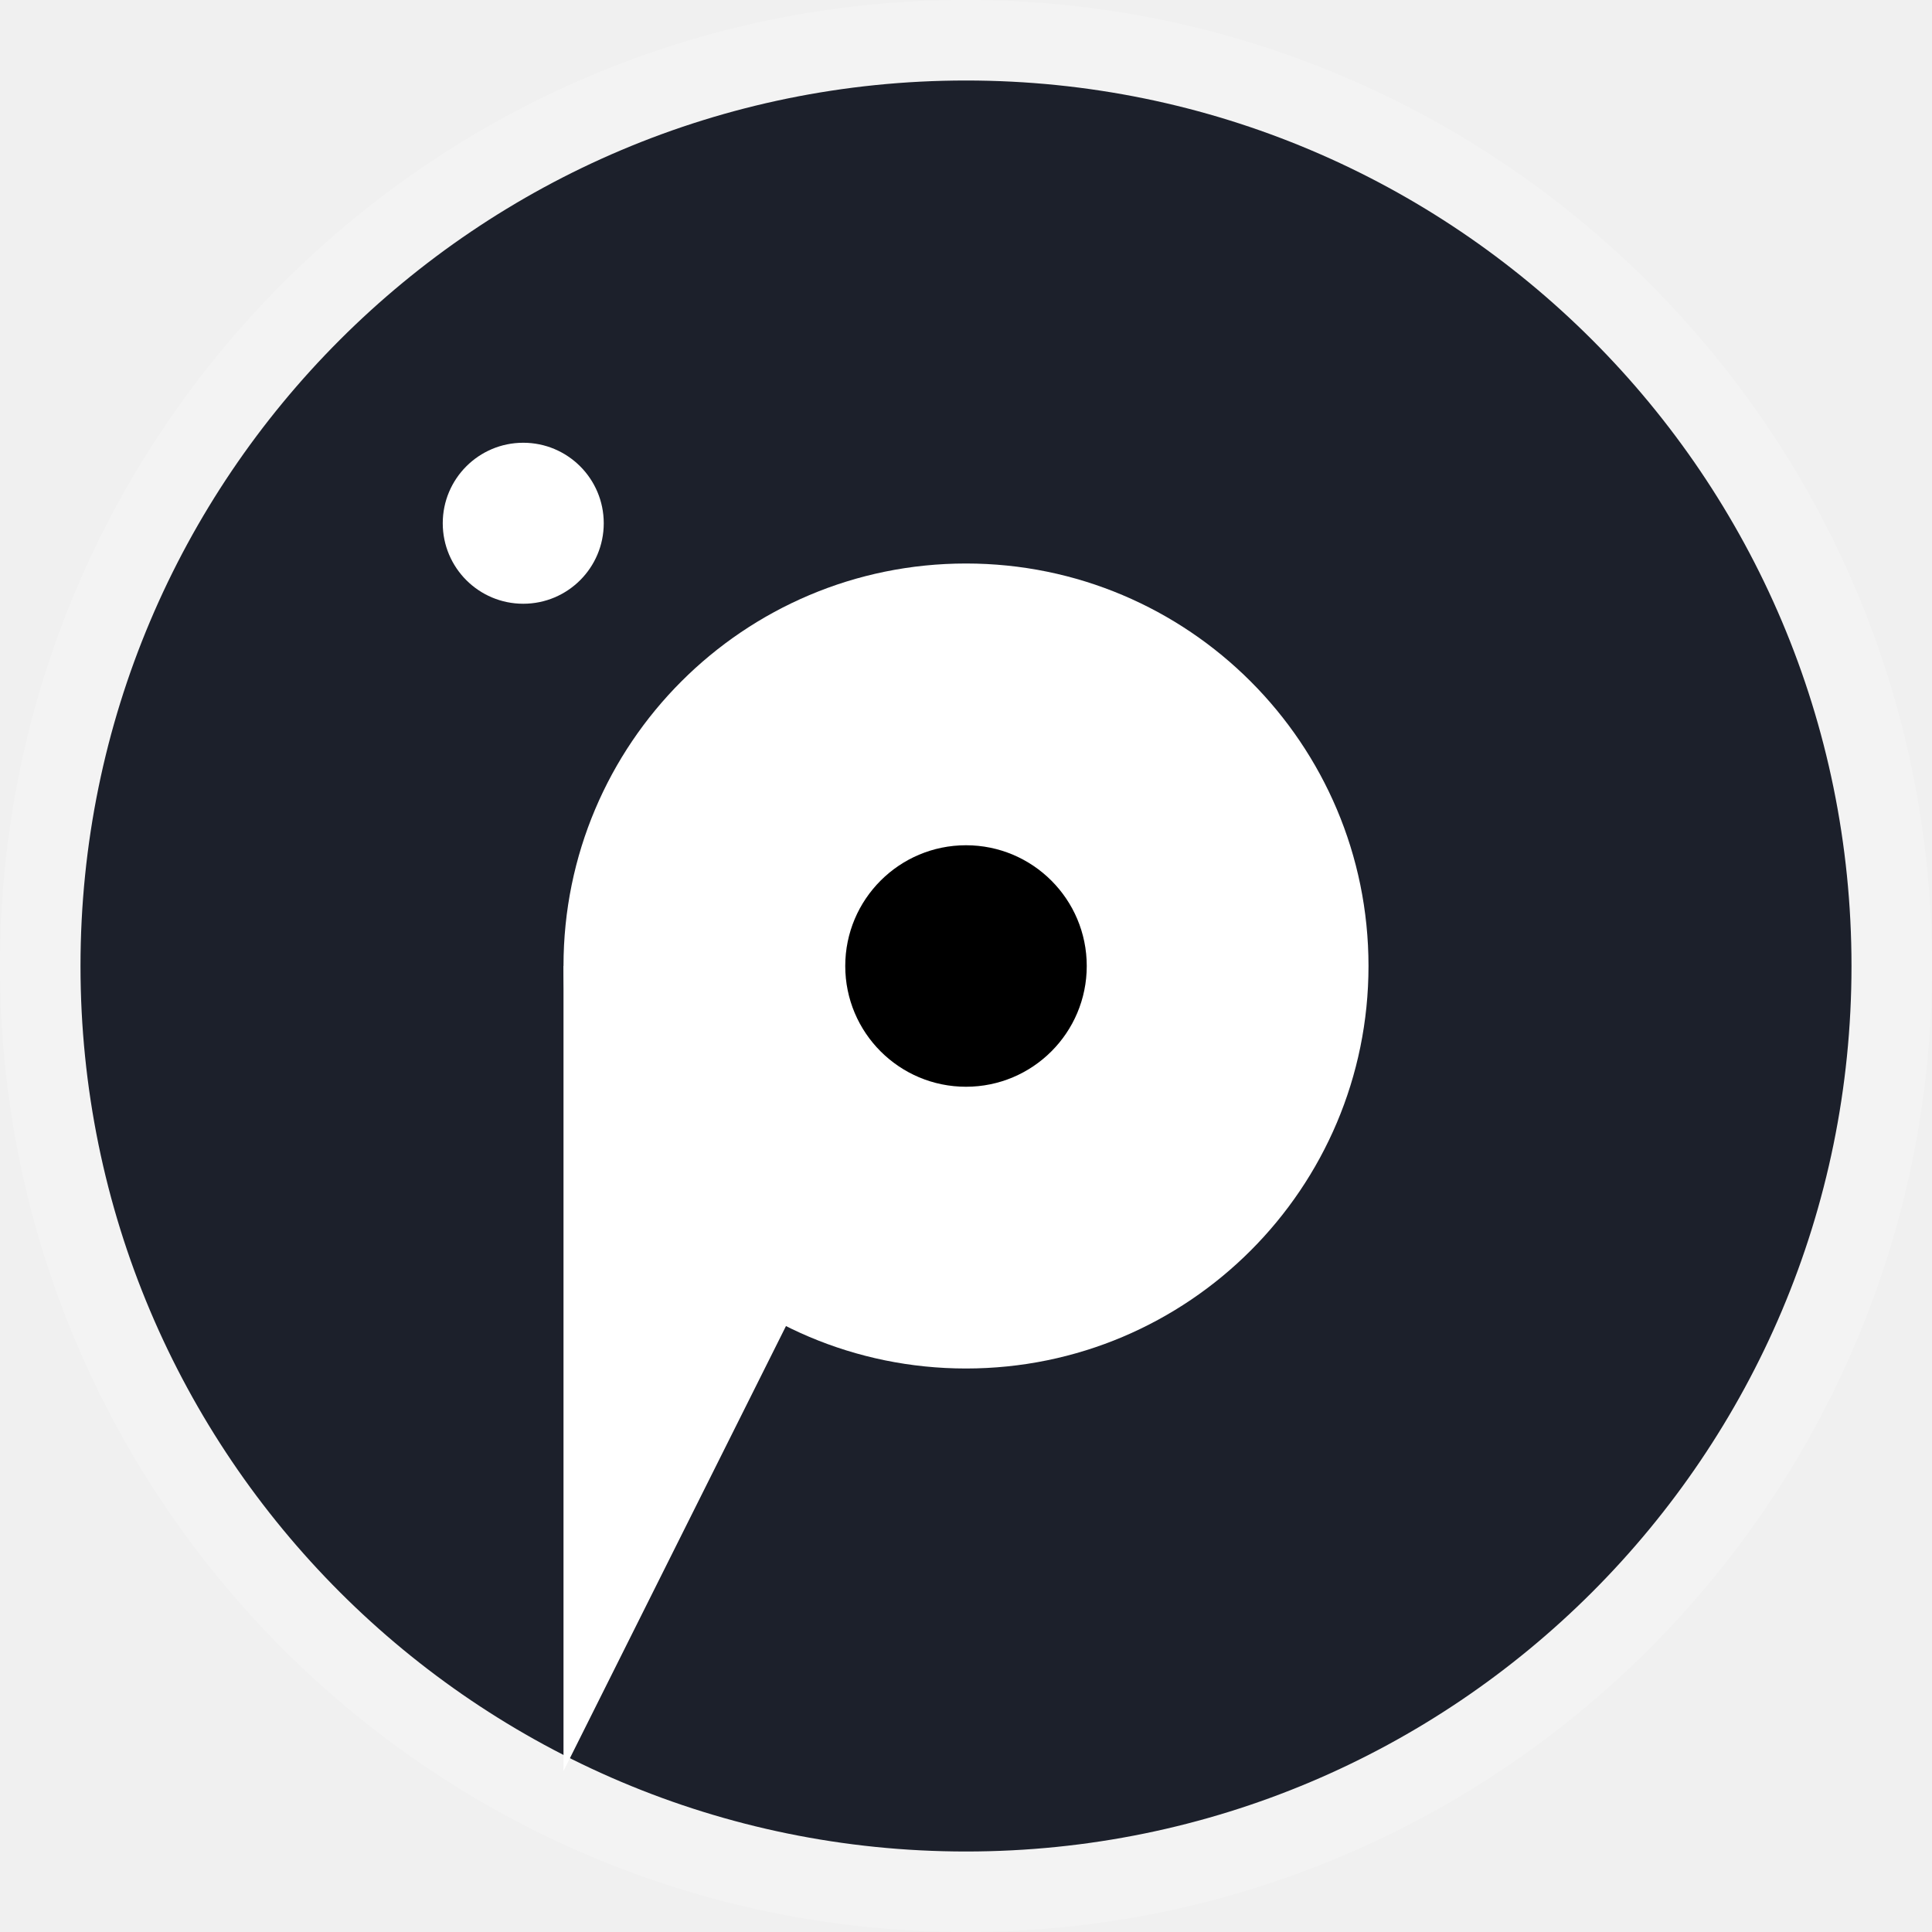
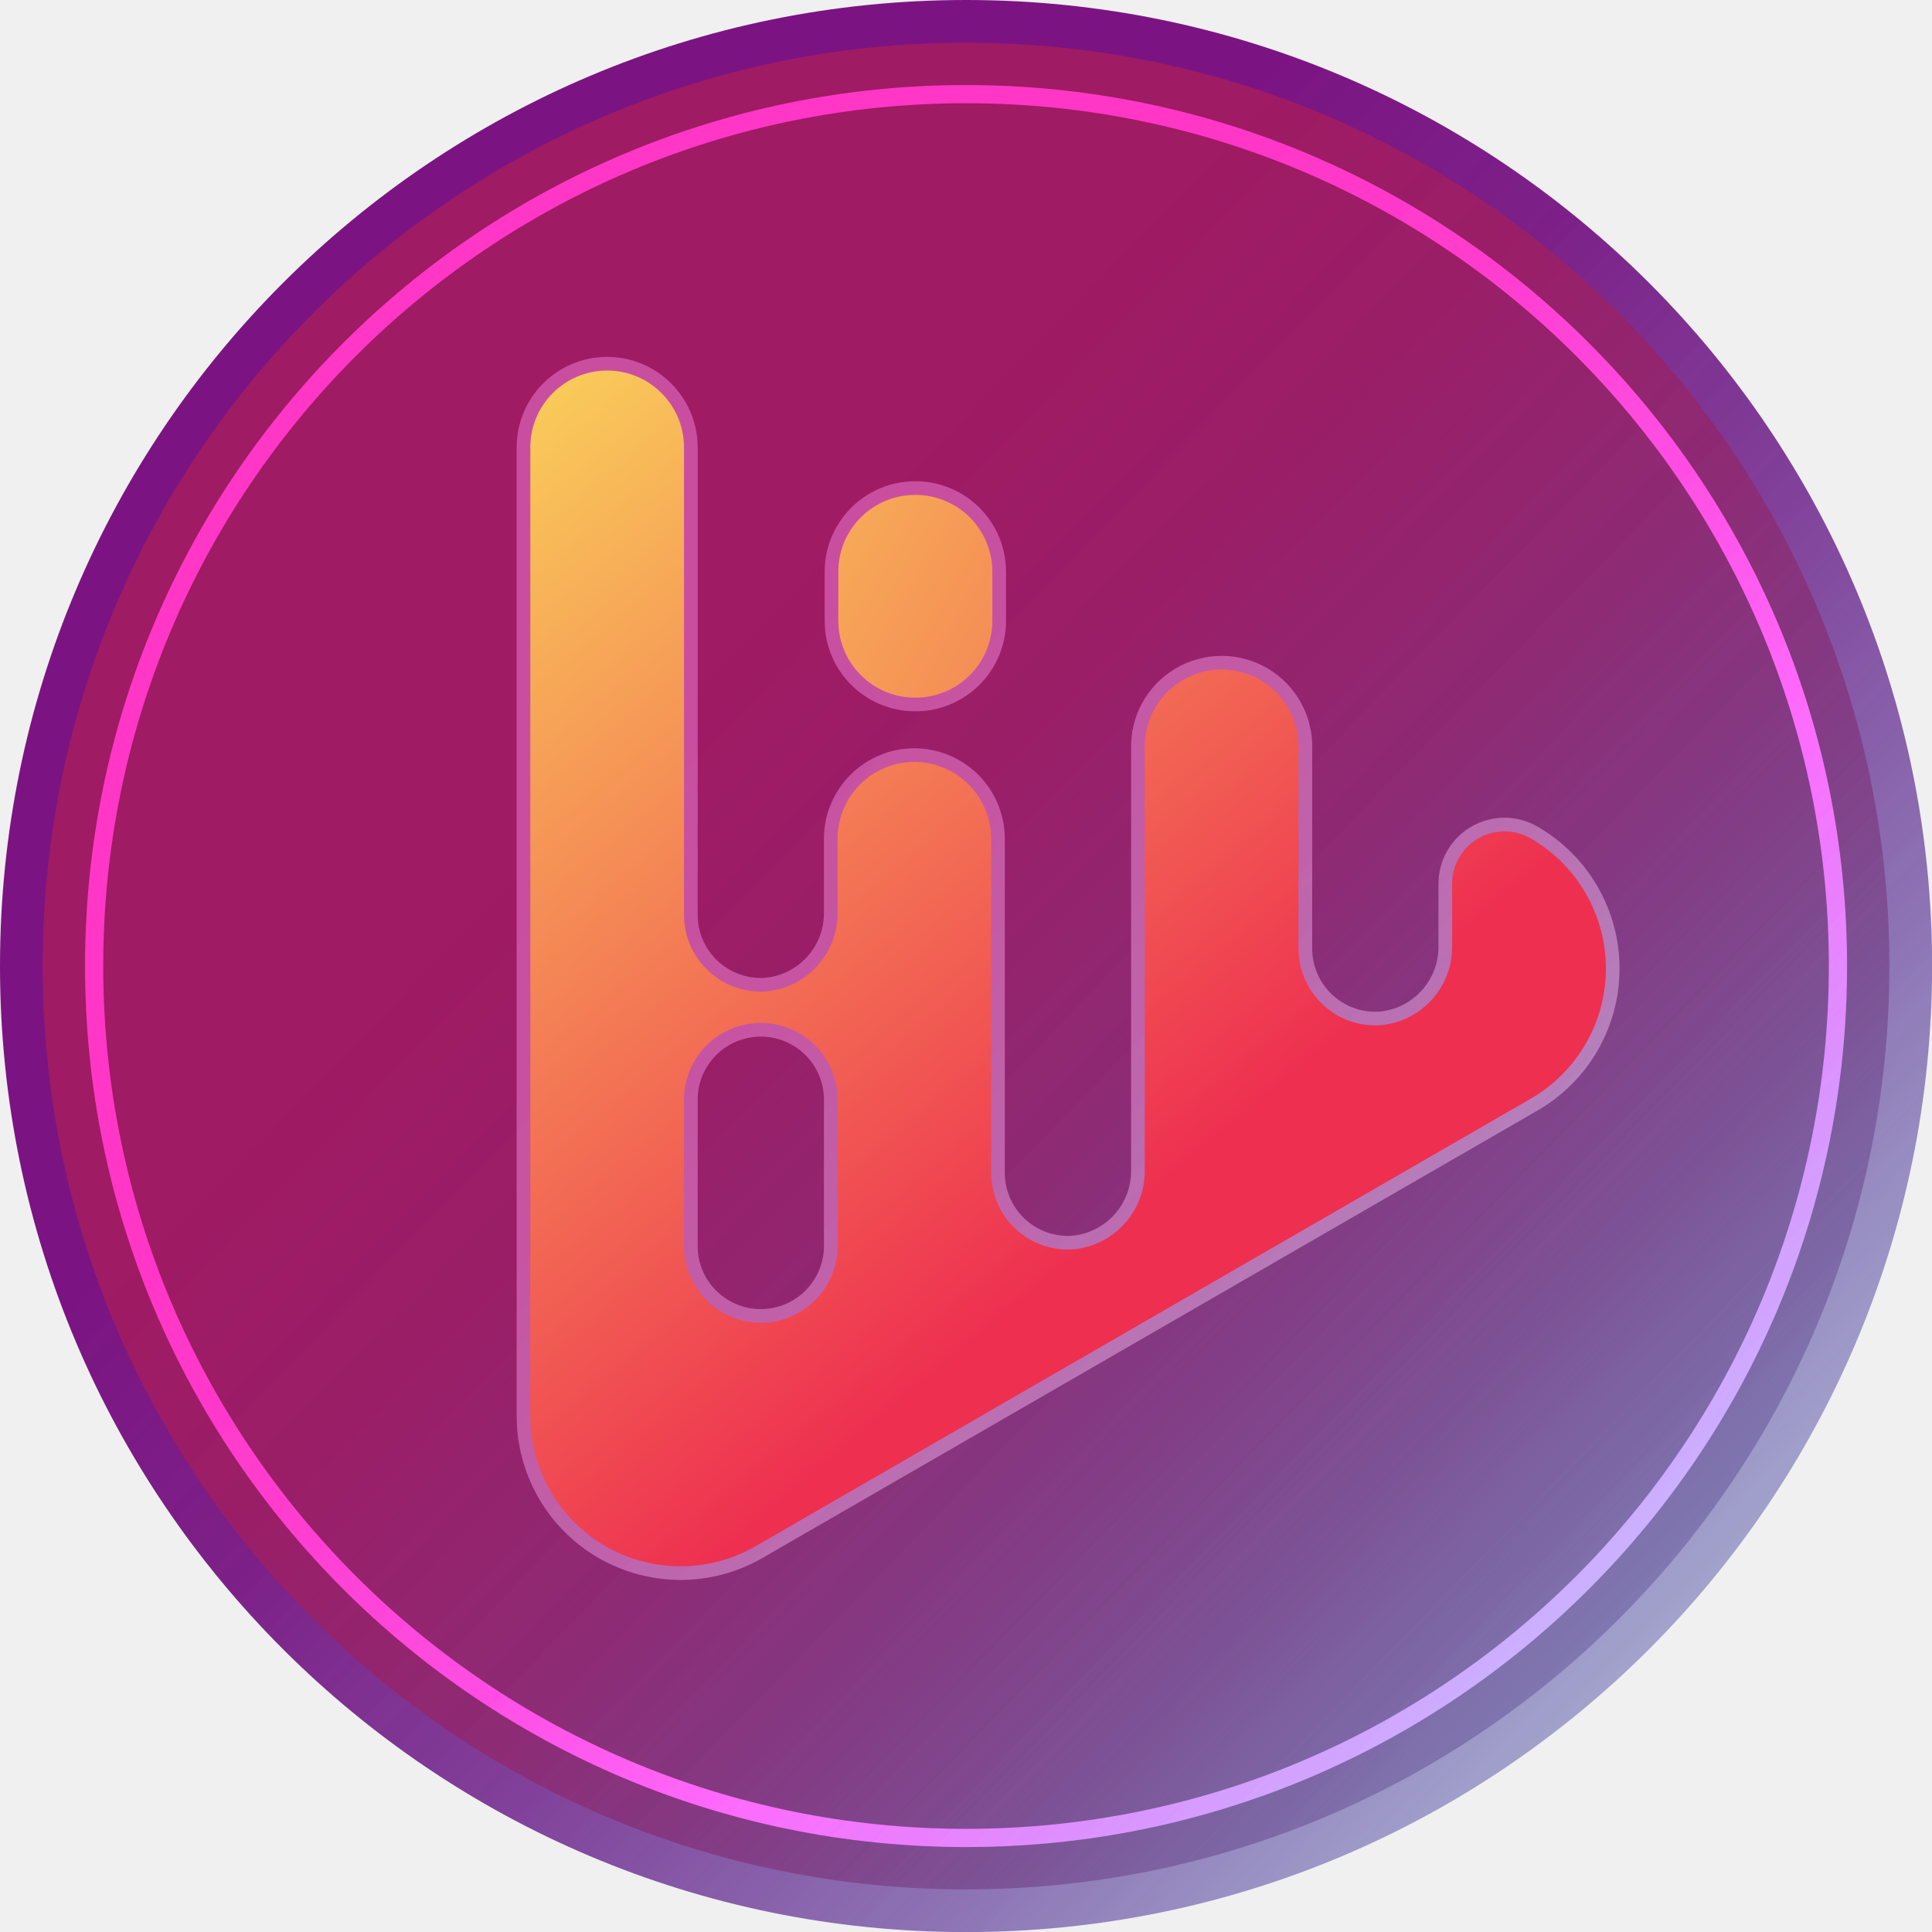
- <svg xmlns="http://www.w3.org/2000/svg" viewBox="0 0 48 48" width="32" height="32">
-   <circle cx="24" cy="24" r="24" fill="rgba(255,255,255,0.2)" />
-   <circle cx="24" cy="24" r="22" fill="#1c202b" class="brand-color" />
-   <circle cx="24" cy="24" r="10" fill="#ffffff" />
-   <circle cx="13" cy="13" r="2" fill="#ffffff" class="brand-animate" />
-   <path d="M 14 24 L 24 24 L 14 44 Z" fill="#FFFFFF" />
-   <circle cx="24" cy="24" r="3" fill="#000000" />
+ <svg xmlns="http://www.w3.org/2000/svg" xmlns:xlink="http://www.w3.org/1999/xlink" viewBox="0 0 212.21 212.21">
+   <defs>
+     <style>.cls-1{isolation:isolate;}.cls-2{fill:url(#linear-gradient);}.cls-3{fill:url(#linear-gradient-2);}.cls-4,.cls-5{fill:none;stroke:#fff;stroke-linecap:round;stroke-miterlimit:10;}.cls-4{stroke-width:2px;mix-blend-mode:overlay;}.cls-5{stroke-width:3px;mix-blend-mode:soft-light;}.cls-6{fill:url(#linear-gradient-3);}.cls-7{fill:url(#linear-gradient-4);}</style>
+     <linearGradient id="linear-gradient" x1="73.25" y1="74.17" x2="231.23" y2="227.74" gradientUnits="userSpaceOnUse">
+       <stop offset="0" stop-color="#7b1482" />
+       <stop offset="0.16" stop-color="#781884" stop-opacity="0.96" />
+       <stop offset="0.34" stop-color="#6f248c" stop-opacity="0.86" />
+       <stop offset="0.53" stop-color="#5f3898" stop-opacity="0.68" />
+       <stop offset="0.73" stop-color="#4a54a9" stop-opacity="0.43" />
+       <stop offset="0.93" stop-color="#2e77be" stop-opacity="0.12" />
+       <stop offset="1" stop-color="#2484c6" stop-opacity="0" />
+     </linearGradient>
+     <linearGradient id="linear-gradient-2" x1="74.7" y1="75.58" x2="225.71" y2="222.37" gradientUnits="userSpaceOnUse">
+       <stop offset="0" stop-color="#9f1b63" />
+       <stop offset="0.14" stop-color="#9b1e66" stop-opacity="0.97" />
+       <stop offset="0.3" stop-color="#91276f" stop-opacity="0.88" />
+       <stop offset="0.47" stop-color="#7f377d" stop-opacity="0.74" />
+       <stop offset="0.65" stop-color="#664c91" stop-opacity="0.54" />
+       <stop offset="0.83" stop-color="#4667aa" stop-opacity="0.28" />
+       <stop offset="1" stop-color="#2484c6" stop-opacity="0" />
+     </linearGradient>
+     <linearGradient id="linear-gradient-3" x1="47.02" y1="47" x2="121.52" y2="136" gradientUnits="userSpaceOnUse">
+       <stop offset="0" stop-color="#fad25a" />
+       <stop offset="1" stop-color="#ee2f50" />
+     </linearGradient>
+     <linearGradient id="linear-gradient-4" x1="64.77" y1="45.25" x2="170.3" y2="105" xlink:href="#linear-gradient-3" />
+   </defs>
+   <g class="cls-1">
+     <g id="Layer_2" data-name="Layer 2">
+       <g id="OBJECT">
+         <circle class="cls-2" cx="106.11" cy="106.11" r="106.11" />
+         <circle class="cls-3" cx="106.11" cy="106.11" r="101.42" />
+         <circle class="cls-4" cx="106.11" cy="106.11" r="95.77" />
+         <path class="cls-5" d="M168.13,92.09a5.75,5.75,0,0,0-8.63,5v6.81a8.63,8.63,0,0,1-7.87,8.71,8.44,8.44,0,0,1-9-8.42V82.28a8.45,8.45,0,1,0-16.89,0v46.25a8.64,8.64,0,0,1-7.87,8.7,8.43,8.43,0,0,1-9-8.41l0-36.66a8.45,8.45,0,0,0-8.45-8.47h0A8.45,8.45,0,0,0,92,92.13l0,8.07a8.62,8.62,0,0,1-7.87,8.7,8.44,8.44,0,0,1-9-8.42V49.14a8.44,8.44,0,1,0-16.88,0v106.4A16.5,16.5,0,0,0,83,169.83l85.15-49.16A16.5,16.5,0,0,0,168.13,92.09ZM92,136.56a8.44,8.44,0,1,1-16.87,0V121.09a8.44,8.44,0,1,1,16.87,0Z" />
+         <path class="cls-6" d="M168.13,92.09a5.75,5.75,0,0,0-8.63,5v6.81a8.63,8.63,0,0,1-7.87,8.71,8.44,8.44,0,0,1-9-8.42V82.28a8.45,8.45,0,1,0-16.89,0v46.25a8.64,8.64,0,0,1-7.87,8.7,8.43,8.43,0,0,1-9-8.41l0-36.66a8.45,8.45,0,0,0-8.45-8.47h0A8.45,8.45,0,0,0,92,92.13l0,8.07a8.62,8.62,0,0,1-7.87,8.7,8.44,8.44,0,0,1-9-8.42V49.14a8.44,8.44,0,1,0-16.88,0v106.4A16.5,16.5,0,0,0,83,169.83l85.15-49.16A16.5,16.5,0,0,0,168.13,92.09ZM92,136.56a8.44,8.44,0,1,1-16.87,0V121.09a8.44,8.44,0,1,1,16.87,0Z" />
+         <path class="cls-5" d="M100.52,76.63h0a8.44,8.44,0,0,1-8.44-8.44v-5.4a8.44,8.44,0,0,1,8.44-8.43h0A8.44,8.44,0,0,1,109,62.79v5.4A8.44,8.44,0,0,1,100.52,76.63Z" />
+         <path class="cls-7" d="M100.52,76.63h0a8.44,8.44,0,0,1-8.44-8.44v-5.4a8.44,8.44,0,0,1,8.44-8.43h0A8.44,8.44,0,0,1,109,62.79v5.4A8.44,8.44,0,0,1,100.52,76.63Z" />
+       </g>
+     </g>
+   </g>
</svg>
